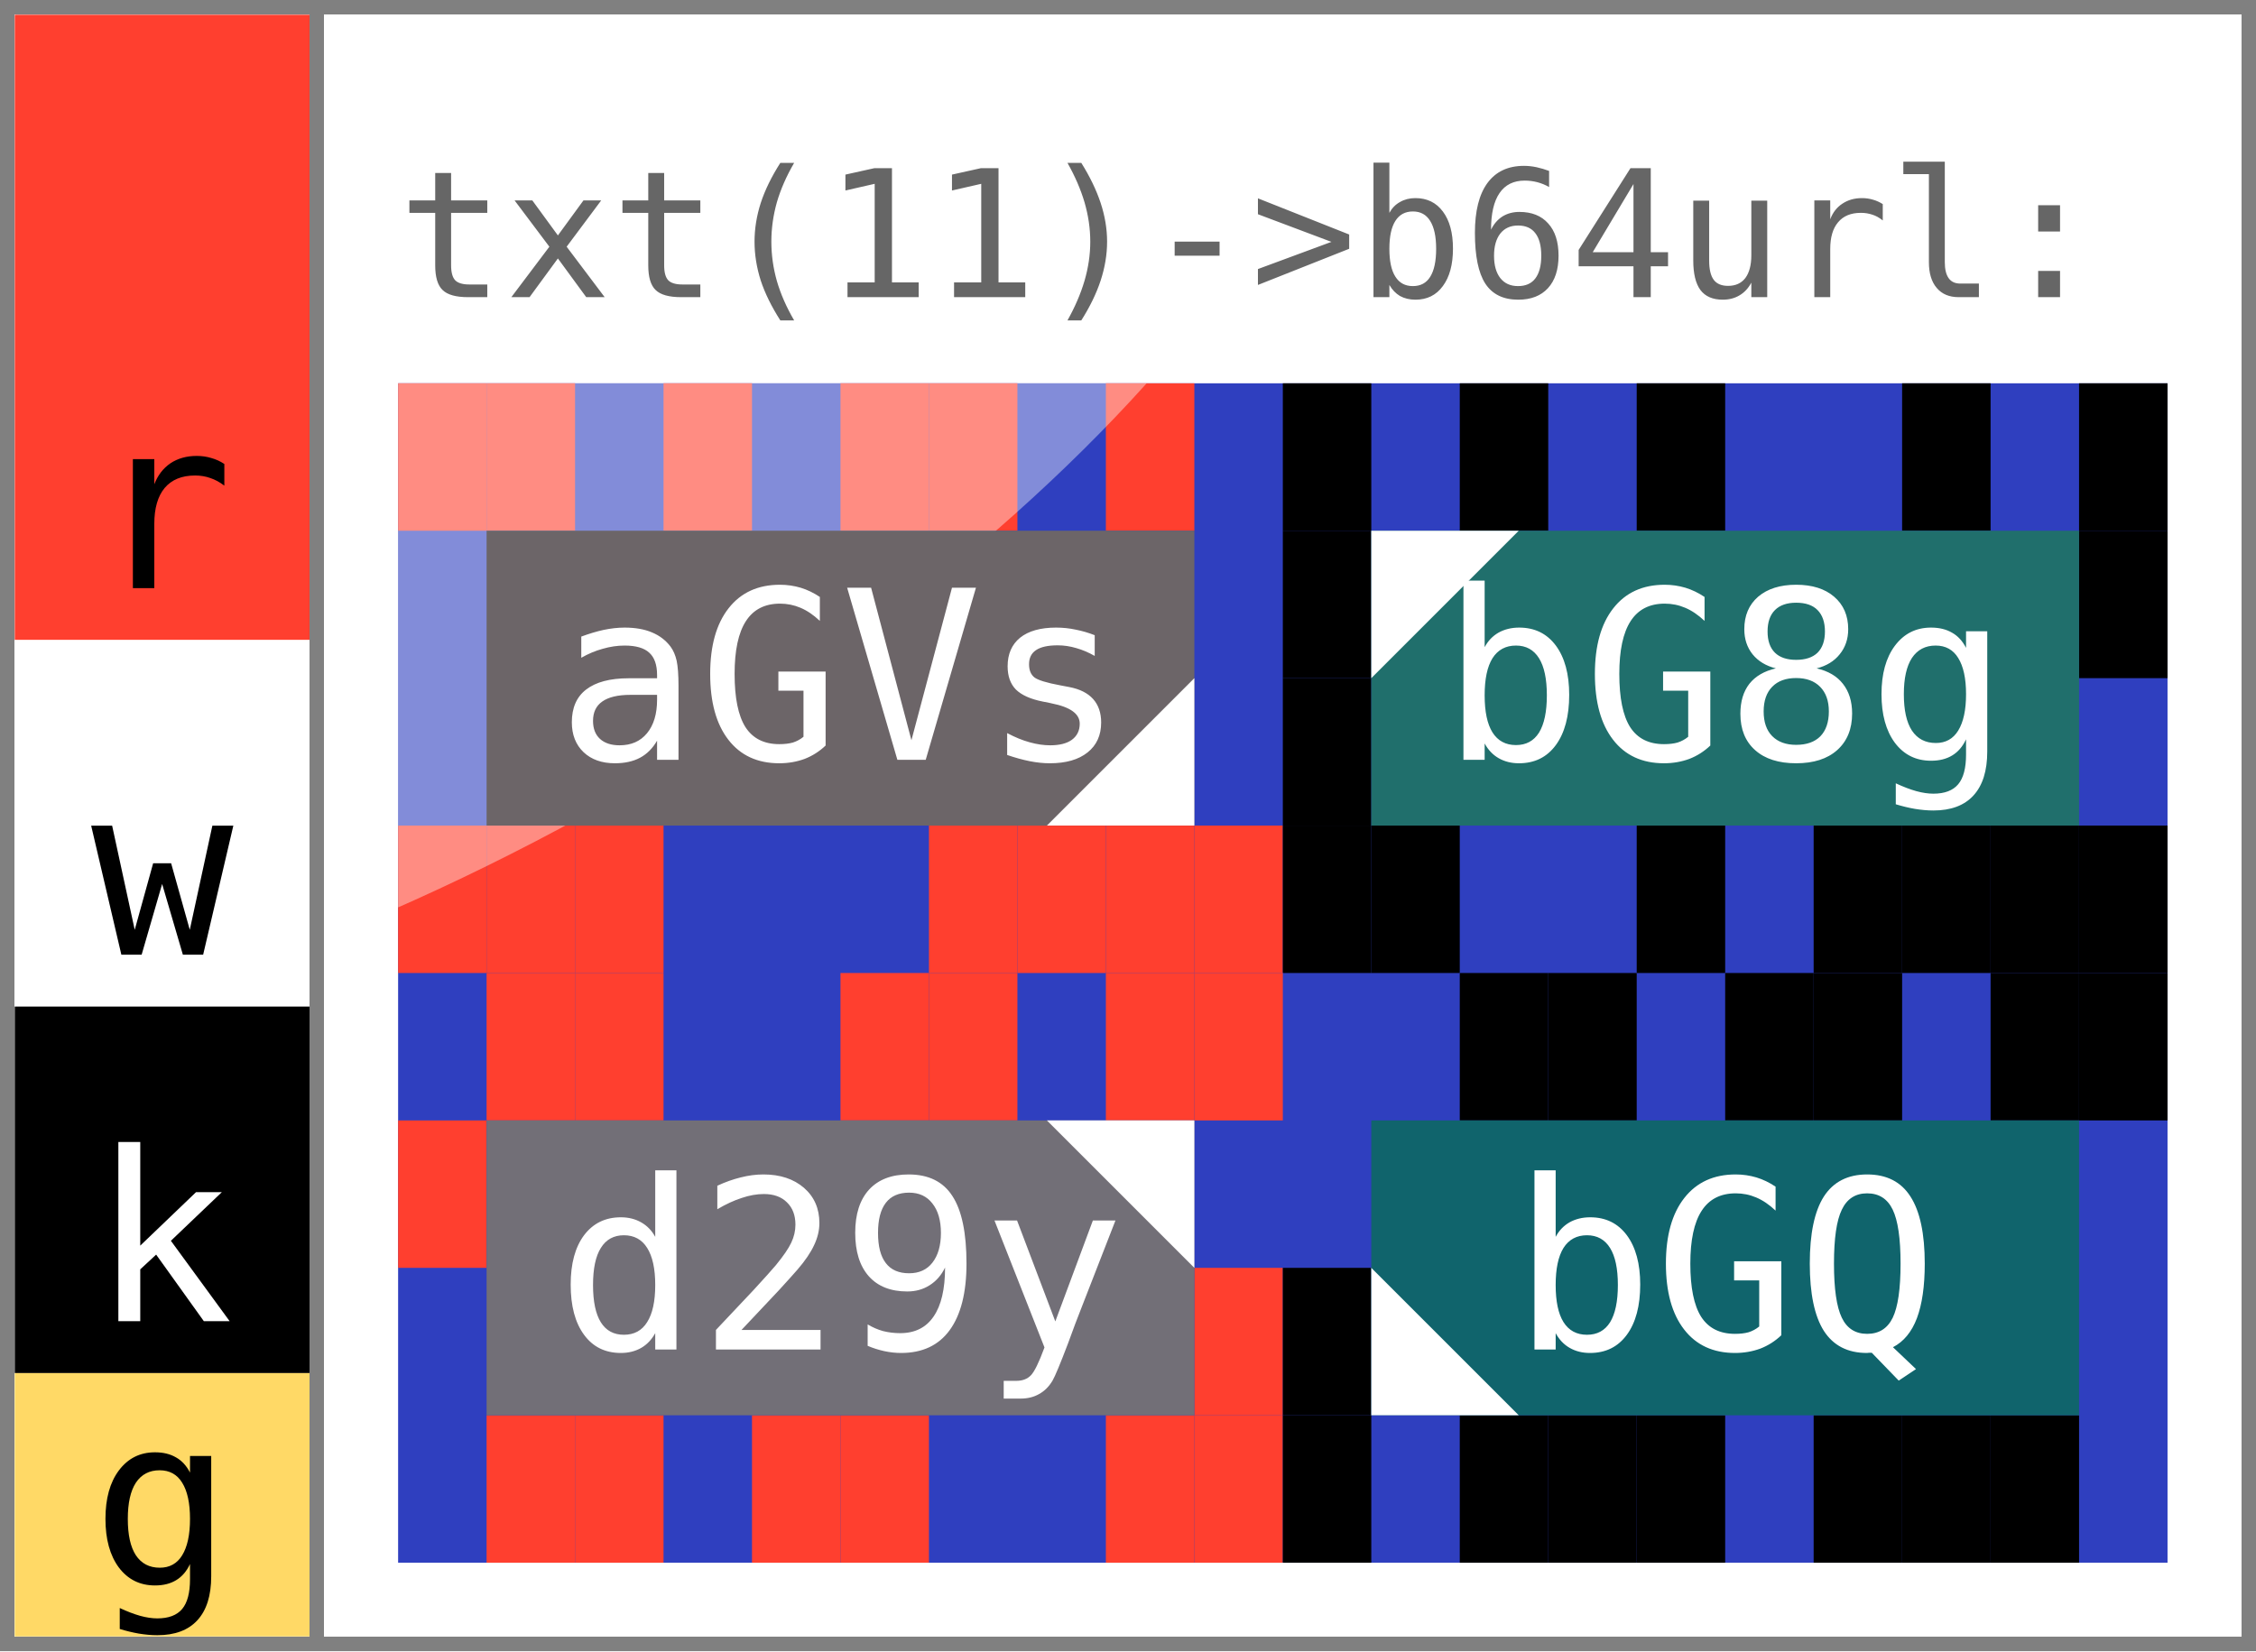
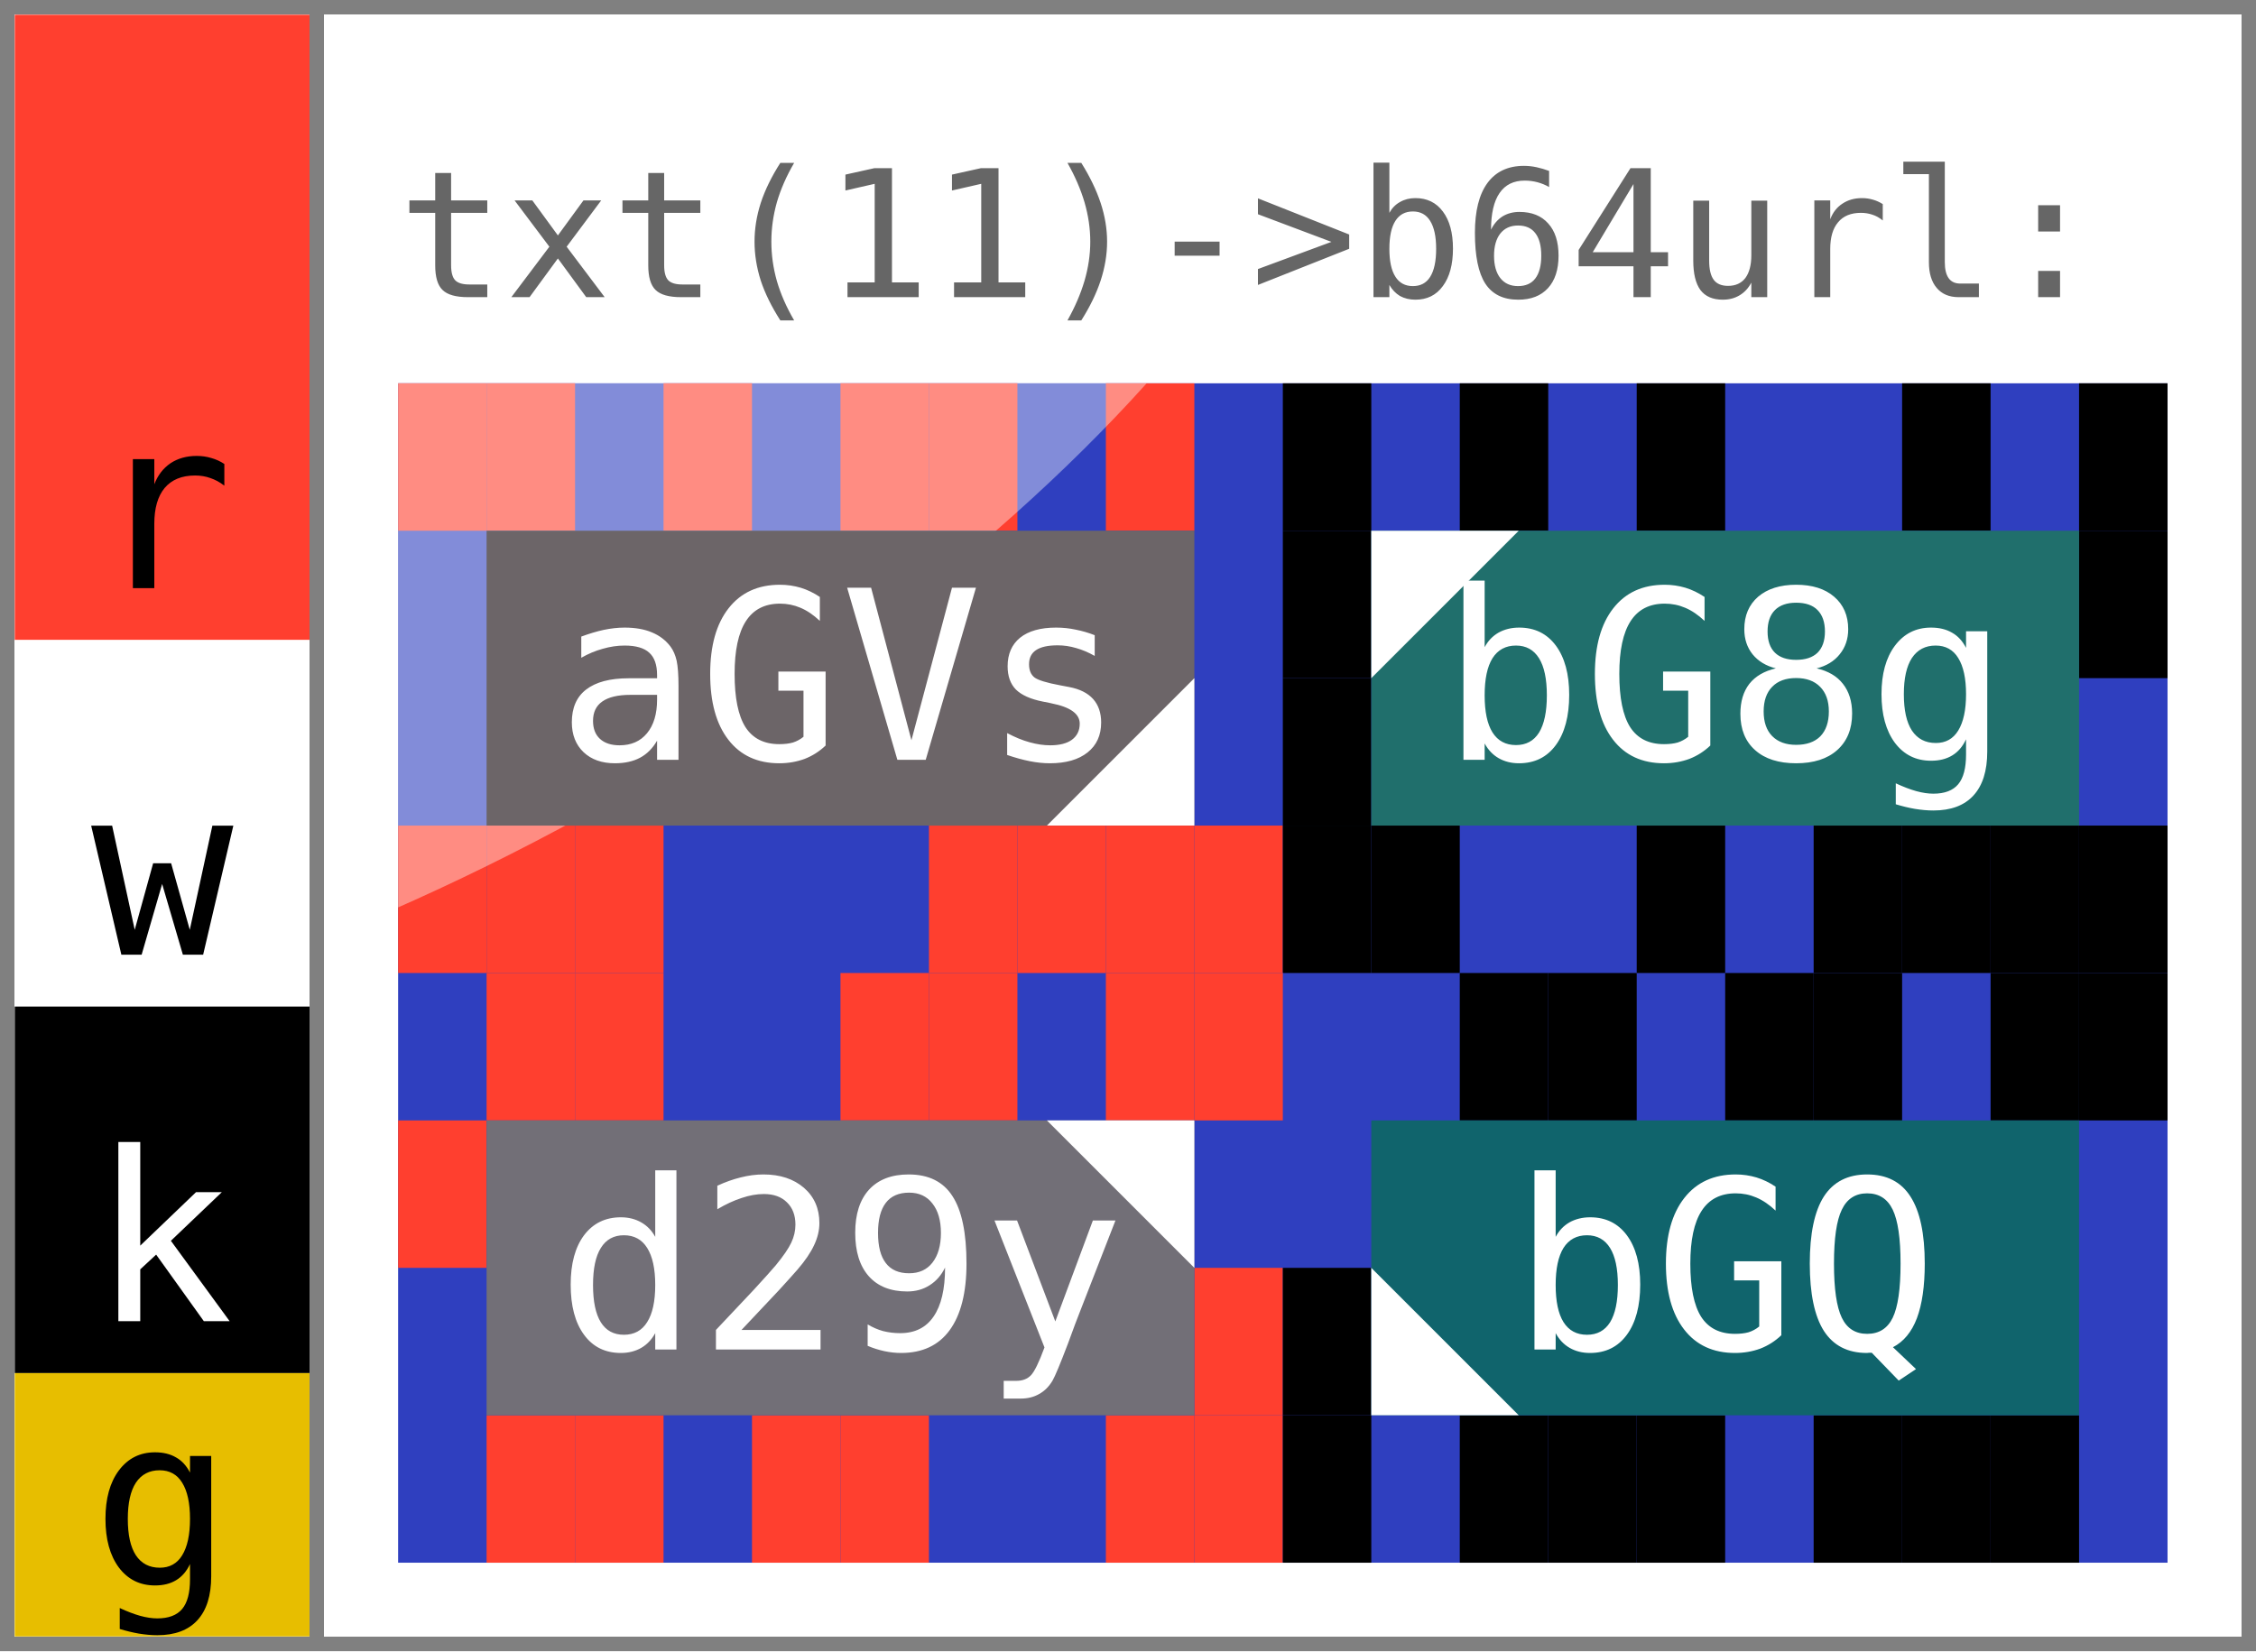
<svg xmlns="http://www.w3.org/2000/svg" width="153.0" height="112.0" viewBox="0 0 153.0 112.0" data-entviz-version="v6" data-entviz-lib="0.6.0" data-input-bytes="11" data-cols="2" data-rows="2">
  <defs>
    <clipPath id="grid-clip-38f16bf2f6959b3b-2x2">
      <rect x="27.0" y="26.0" width="120.0" height="80.0" />
    </clipPath>
  </defs>
  <rect x="0" y="0" width="153.0" height="112.0" fill="#ffffff" />
  <g data-channel="grid">
    <rect x="27.0" y="26.0" width="120.0" height="80.0" fill="#2f3fbf" />
    <g>
      <rect x="27.0" y="26.0" width="6.0" height="10.0" fill="#ff3f2f" />
      <rect x="33.0" y="26.0" width="6.0" height="10.0" fill="#ff3f2f" />
      <rect x="45.0" y="26.0" width="6.0" height="10.0" fill="#ff3f2f" />
      <rect x="57.0" y="26.0" width="6.0" height="10.0" fill="#ff3f2f" />
      <rect x="63.0" y="26.0" width="6.0" height="10.0" fill="#ff3f2f" />
      <rect x="75.0" y="26.0" width="6.0" height="10.0" fill="#ff3f2f" />
      <rect x="81.0" y="56.0" width="6.0" height="10.0" fill="#ff3f2f" />
      <rect x="75.0" y="56.0" width="6.0" height="10.0" fill="#ff3f2f" />
      <rect x="69.0" y="56.0" width="6.0" height="10.0" fill="#ff3f2f" />
      <rect x="63.0" y="56.0" width="6.0" height="10.0" fill="#ff3f2f" />
      <rect x="39.0" y="56.0" width="6.0" height="10.0" fill="#ff3f2f" />
      <rect x="33.0" y="56.0" width="6.0" height="10.0" fill="#ff3f2f" />
      <rect x="27.0" y="56.0" width="6.0" height="10.0" fill="#ff3f2f" />
      <rect x="87.0" y="26.0" width="6.0" height="10.0" fill="#000000" />
      <rect x="99.0" y="26.0" width="6.0" height="10.0" fill="#000000" />
      <rect x="111.0" y="26.0" width="6.0" height="10.0" fill="#000000" />
      <rect x="129.0" y="26.0" width="6.0" height="10.0" fill="#000000" />
      <rect x="141.0" y="26.0" width="6.0" height="10.0" fill="#000000" />
      <rect x="141.0" y="36.0" width="6.0" height="10.0" fill="#000000" />
      <rect x="141.0" y="56.0" width="6.0" height="10.0" fill="#000000" />
      <rect x="135.0" y="56.0" width="6.0" height="10.0" fill="#000000" />
      <rect x="129.0" y="56.0" width="6.0" height="10.0" fill="#000000" />
      <rect x="123.0" y="56.0" width="6.0" height="10.0" fill="#000000" />
      <rect x="111.0" y="56.0" width="6.0" height="10.0" fill="#000000" />
      <rect x="93.0" y="56.0" width="6.0" height="10.0" fill="#000000" />
      <rect x="87.0" y="56.0" width="6.0" height="10.0" fill="#000000" />
      <rect x="87.0" y="46.0" width="6.0" height="10.0" fill="#000000" />
      <rect x="87.0" y="36.0" width="6.0" height="10.0" fill="#000000" />
      <rect x="33.0" y="66.0" width="6.0" height="10.0" fill="#ff3f2f" />
      <rect x="39.0" y="66.0" width="6.0" height="10.0" fill="#ff3f2f" />
      <rect x="57.0" y="66.0" width="6.0" height="10.0" fill="#ff3f2f" />
      <rect x="63.0" y="66.0" width="6.0" height="10.0" fill="#ff3f2f" />
      <rect x="75.0" y="66.0" width="6.0" height="10.0" fill="#ff3f2f" />
      <rect x="81.0" y="66.0" width="6.0" height="10.0" fill="#ff3f2f" />
      <rect x="81.0" y="86.0" width="6.0" height="10.0" fill="#ff3f2f" />
      <rect x="81.0" y="96.0" width="6.0" height="10.0" fill="#ff3f2f" />
      <rect x="75.0" y="96.0" width="6.0" height="10.0" fill="#ff3f2f" />
      <rect x="57.0" y="96.0" width="6.0" height="10.0" fill="#ff3f2f" />
      <rect x="51.0" y="96.0" width="6.0" height="10.0" fill="#ff3f2f" />
      <rect x="39.0" y="96.0" width="6.0" height="10.0" fill="#ff3f2f" />
      <rect x="33.0" y="96.0" width="6.0" height="10.0" fill="#ff3f2f" />
      <rect x="27.0" y="76.0" width="6.0" height="10.0" fill="#ff3f2f" />
      <rect x="99.0" y="66.0" width="6.0" height="10.0" fill="#000000" />
      <rect x="105.0" y="66.0" width="6.0" height="10.0" fill="#000000" />
      <rect x="117.0" y="66.0" width="6.0" height="10.0" fill="#000000" />
      <rect x="123.0" y="66.0" width="6.0" height="10.0" fill="#000000" />
      <rect x="135.0" y="66.0" width="6.0" height="10.0" fill="#000000" />
      <rect x="141.0" y="66.0" width="6.0" height="10.0" fill="#000000" />
      <rect x="135.0" y="96.0" width="6.0" height="10.0" fill="#000000" />
      <rect x="129.0" y="96.0" width="6.0" height="10.0" fill="#000000" />
      <rect x="123.0" y="96.0" width="6.0" height="10.0" fill="#000000" />
      <rect x="111.0" y="96.0" width="6.0" height="10.0" fill="#000000" />
      <rect x="105.0" y="96.0" width="6.0" height="10.0" fill="#000000" />
      <rect x="99.0" y="96.0" width="6.0" height="10.0" fill="#000000" />
      <rect x="87.0" y="96.0" width="6.0" height="10.0" fill="#000000" />
      <rect x="87.0" y="86.0" width="6.0" height="10.0" fill="#000000" />
    </g>
    <g clip-path="url(#grid-clip-38f16bf2f6959b3b-2x2)" data-channel="ellipse" data-ellipse-anchor-x="27.0" data-ellipse-anchor-y="26.0" data-ellipse-rx="31.728851224083105" data-ellipse-ry="73.26480191742827" data-ellipse-rotation-deg="60.0">
      <ellipse cx="27.0" cy="26.0" rx="31.729" ry="73.265" transform="rotate(60.0 27.0 26.0)" fill="#ffffff" fill-opacity="0.4" />
    </g>
    <g>
      <g data-channel="cell" data-cell-index="0" data-cell-row="0" data-cell-col="0" data-cell-quartile="3">
        <rect x="33.0" y="36.0" width="48.0" height="20.0" fill="#6c6568" />
        <text x="57.0" y="46.0" fill="#ffffff" style="font-family: &quot;JetBrains Mono&quot;, &quot;Menlo&quot;, &quot;Consolas&quot;, &quot;DejaVu Sans Mono&quot;, &quot;Liberation Mono&quot;, &quot;Roboto Mono&quot;, &quot;Noto Sans Mono&quot;, monospace; font-size: 16.0px;" text-anchor="middle" dominant-baseline="central">aGVs</text>
        <polygon points="81.0,56.0 81.0,46.0 71.0,56.0" fill="#ffffff" />
      </g>
      <g data-channel="cell" data-cell-index="1" data-cell-row="0" data-cell-col="1" data-cell-quartile="1">
        <rect x="93.0" y="36.0" width="48.0" height="20.0" fill="#206f6c" />
        <text x="117.0" y="46.0" fill="#ffffff" style="font-family: &quot;JetBrains Mono&quot;, &quot;Menlo&quot;, &quot;Consolas&quot;, &quot;DejaVu Sans Mono&quot;, &quot;Liberation Mono&quot;, &quot;Roboto Mono&quot;, &quot;Noto Sans Mono&quot;, monospace; font-size: 16.0px;" text-anchor="middle" dominant-baseline="central">bG8g</text>
        <polygon points="93.0,36.0 103.0,36.0 93.0,46.0" fill="#ffffff" />
      </g>
      <g data-channel="cell" data-cell-index="2" data-cell-row="1" data-cell-col="0" data-cell-quartile="2">
        <rect x="33.0" y="76.0" width="48.0" height="20.0" fill="#726f77" />
        <text x="57.0" y="86.0" fill="#ffffff" style="font-family: &quot;JetBrains Mono&quot;, &quot;Menlo&quot;, &quot;Consolas&quot;, &quot;DejaVu Sans Mono&quot;, &quot;Liberation Mono&quot;, &quot;Roboto Mono&quot;, &quot;Noto Sans Mono&quot;, monospace; font-size: 16.0px;" text-anchor="middle" dominant-baseline="central">d29y</text>
        <polygon points="81.0,76.0 71.0,76.0 81.0,86.0" fill="#ffffff" />
      </g>
      <g data-channel="cell" data-cell-index="3" data-cell-row="1" data-cell-col="1" data-cell-quartile="4">
        <rect x="93.0" y="76.0" width="48.0" height="20.0" fill="#10646c" />
        <text x="117.0" y="86.0" fill="#ffffff" style="font-family: &quot;JetBrains Mono&quot;, &quot;Menlo&quot;, &quot;Consolas&quot;, &quot;DejaVu Sans Mono&quot;, &quot;Liberation Mono&quot;, &quot;Roboto Mono&quot;, &quot;Noto Sans Mono&quot;, monospace; font-size: 16.0px;" text-anchor="middle" dominant-baseline="central">bGQ</text>
        <polygon points="93.0,96.0 93.0,86.0 103.0,96.0" fill="#ffffff" />
      </g>
    </g>
  </g>
  <g data-channel="color-bar">
    <g data-color-bar-rank="0" data-color-bar-band="R">
      <rect x="1" y="1" width="20.0" height="42.414" fill="#ff3f2f" />
      <text x="11.0" y="39.894" fill="#000000" style="font-family: &quot;JetBrains Mono&quot;, &quot;Menlo&quot;, &quot;Consolas&quot;, &quot;DejaVu Sans Mono&quot;, &quot;Liberation Mono&quot;, &quot;Roboto Mono&quot;, &quot;Noto Sans Mono&quot;, monospace; font-size: 16.0px;" text-anchor="middle" data-color-bar-letter="true">r</text>
    </g>
    <g data-color-bar-rank="1" data-color-bar-band="W">
      <rect x="1" y="43.414" width="20.0" height="24.863" fill="#ffffff" />
      <text x="11.0" y="64.757" fill="#000000" style="font-family: &quot;JetBrains Mono&quot;, &quot;Menlo&quot;, &quot;Consolas&quot;, &quot;DejaVu Sans Mono&quot;, &quot;Liberation Mono&quot;, &quot;Roboto Mono&quot;, &quot;Noto Sans Mono&quot;, monospace; font-size: 16.0px;" text-anchor="middle" data-color-bar-letter="true">w</text>
    </g>
    <g data-color-bar-rank="2" data-color-bar-band="K">
      <rect x="1" y="68.277" width="20.0" height="24.863" fill="#000000" />
      <text x="11.0" y="89.619" fill="#ffffff" style="font-family: &quot;JetBrains Mono&quot;, &quot;Menlo&quot;, &quot;Consolas&quot;, &quot;DejaVu Sans Mono&quot;, &quot;Liberation Mono&quot;, &quot;Roboto Mono&quot;, &quot;Noto Sans Mono&quot;, monospace; font-size: 16.0px;" text-anchor="middle" data-color-bar-letter="true">k</text>
    </g>
    <g data-color-bar-rank="3" data-color-bar-band="G">
-       <rect x="1" y="93.139" width="20.0" height="17.861" fill="#ffd966" />
+       <rect x="1" y="93.139" width="20.0" height="17.861" fill="#e7be00" />
      <text x="11.0" y="107.48" fill="#000000" style="font-family: &quot;JetBrains Mono&quot;, &quot;Menlo&quot;, &quot;Consolas&quot;, &quot;DejaVu Sans Mono&quot;, &quot;Liberation Mono&quot;, &quot;Roboto Mono&quot;, &quot;Noto Sans Mono&quot;, monospace; font-size: 16.0px;" text-anchor="middle" data-color-bar-letter="true">g</text>
    </g>
  </g>
  <g data-channel="label-top">
    <text x="27.0" y="16.0" fill="#666666" style="font-family: &quot;JetBrains Mono&quot;, &quot;Menlo&quot;, &quot;Consolas&quot;, &quot;DejaVu Sans Mono&quot;, &quot;Liberation Mono&quot;, &quot;Roboto Mono&quot;, &quot;Noto Sans Mono&quot;, monospace; font-size: 12.0px;" dominant-baseline="central">txt(11)-&gt;b64url:</text>
  </g>
  <line x1="0" y1="0.5" x2="153.0" y2="0.5" stroke="#808080" stroke-width="1" shape-rendering="crispEdges" />
  <line x1="152.5" y1="0" x2="152.5" y2="112.0" stroke="#808080" stroke-width="1" shape-rendering="crispEdges" />
  <line x1="0" y1="111.5" x2="153.0" y2="111.5" stroke="#808080" stroke-width="1" shape-rendering="crispEdges" />
  <line x1="0.5" y1="0" x2="0.5" y2="112.0" stroke="#808080" stroke-width="1" shape-rendering="crispEdges" />
  <line x1="21.5" y1="0" x2="21.5" y2="112.0" stroke="#808080" stroke-width="1" shape-rendering="crispEdges" />
</svg>
